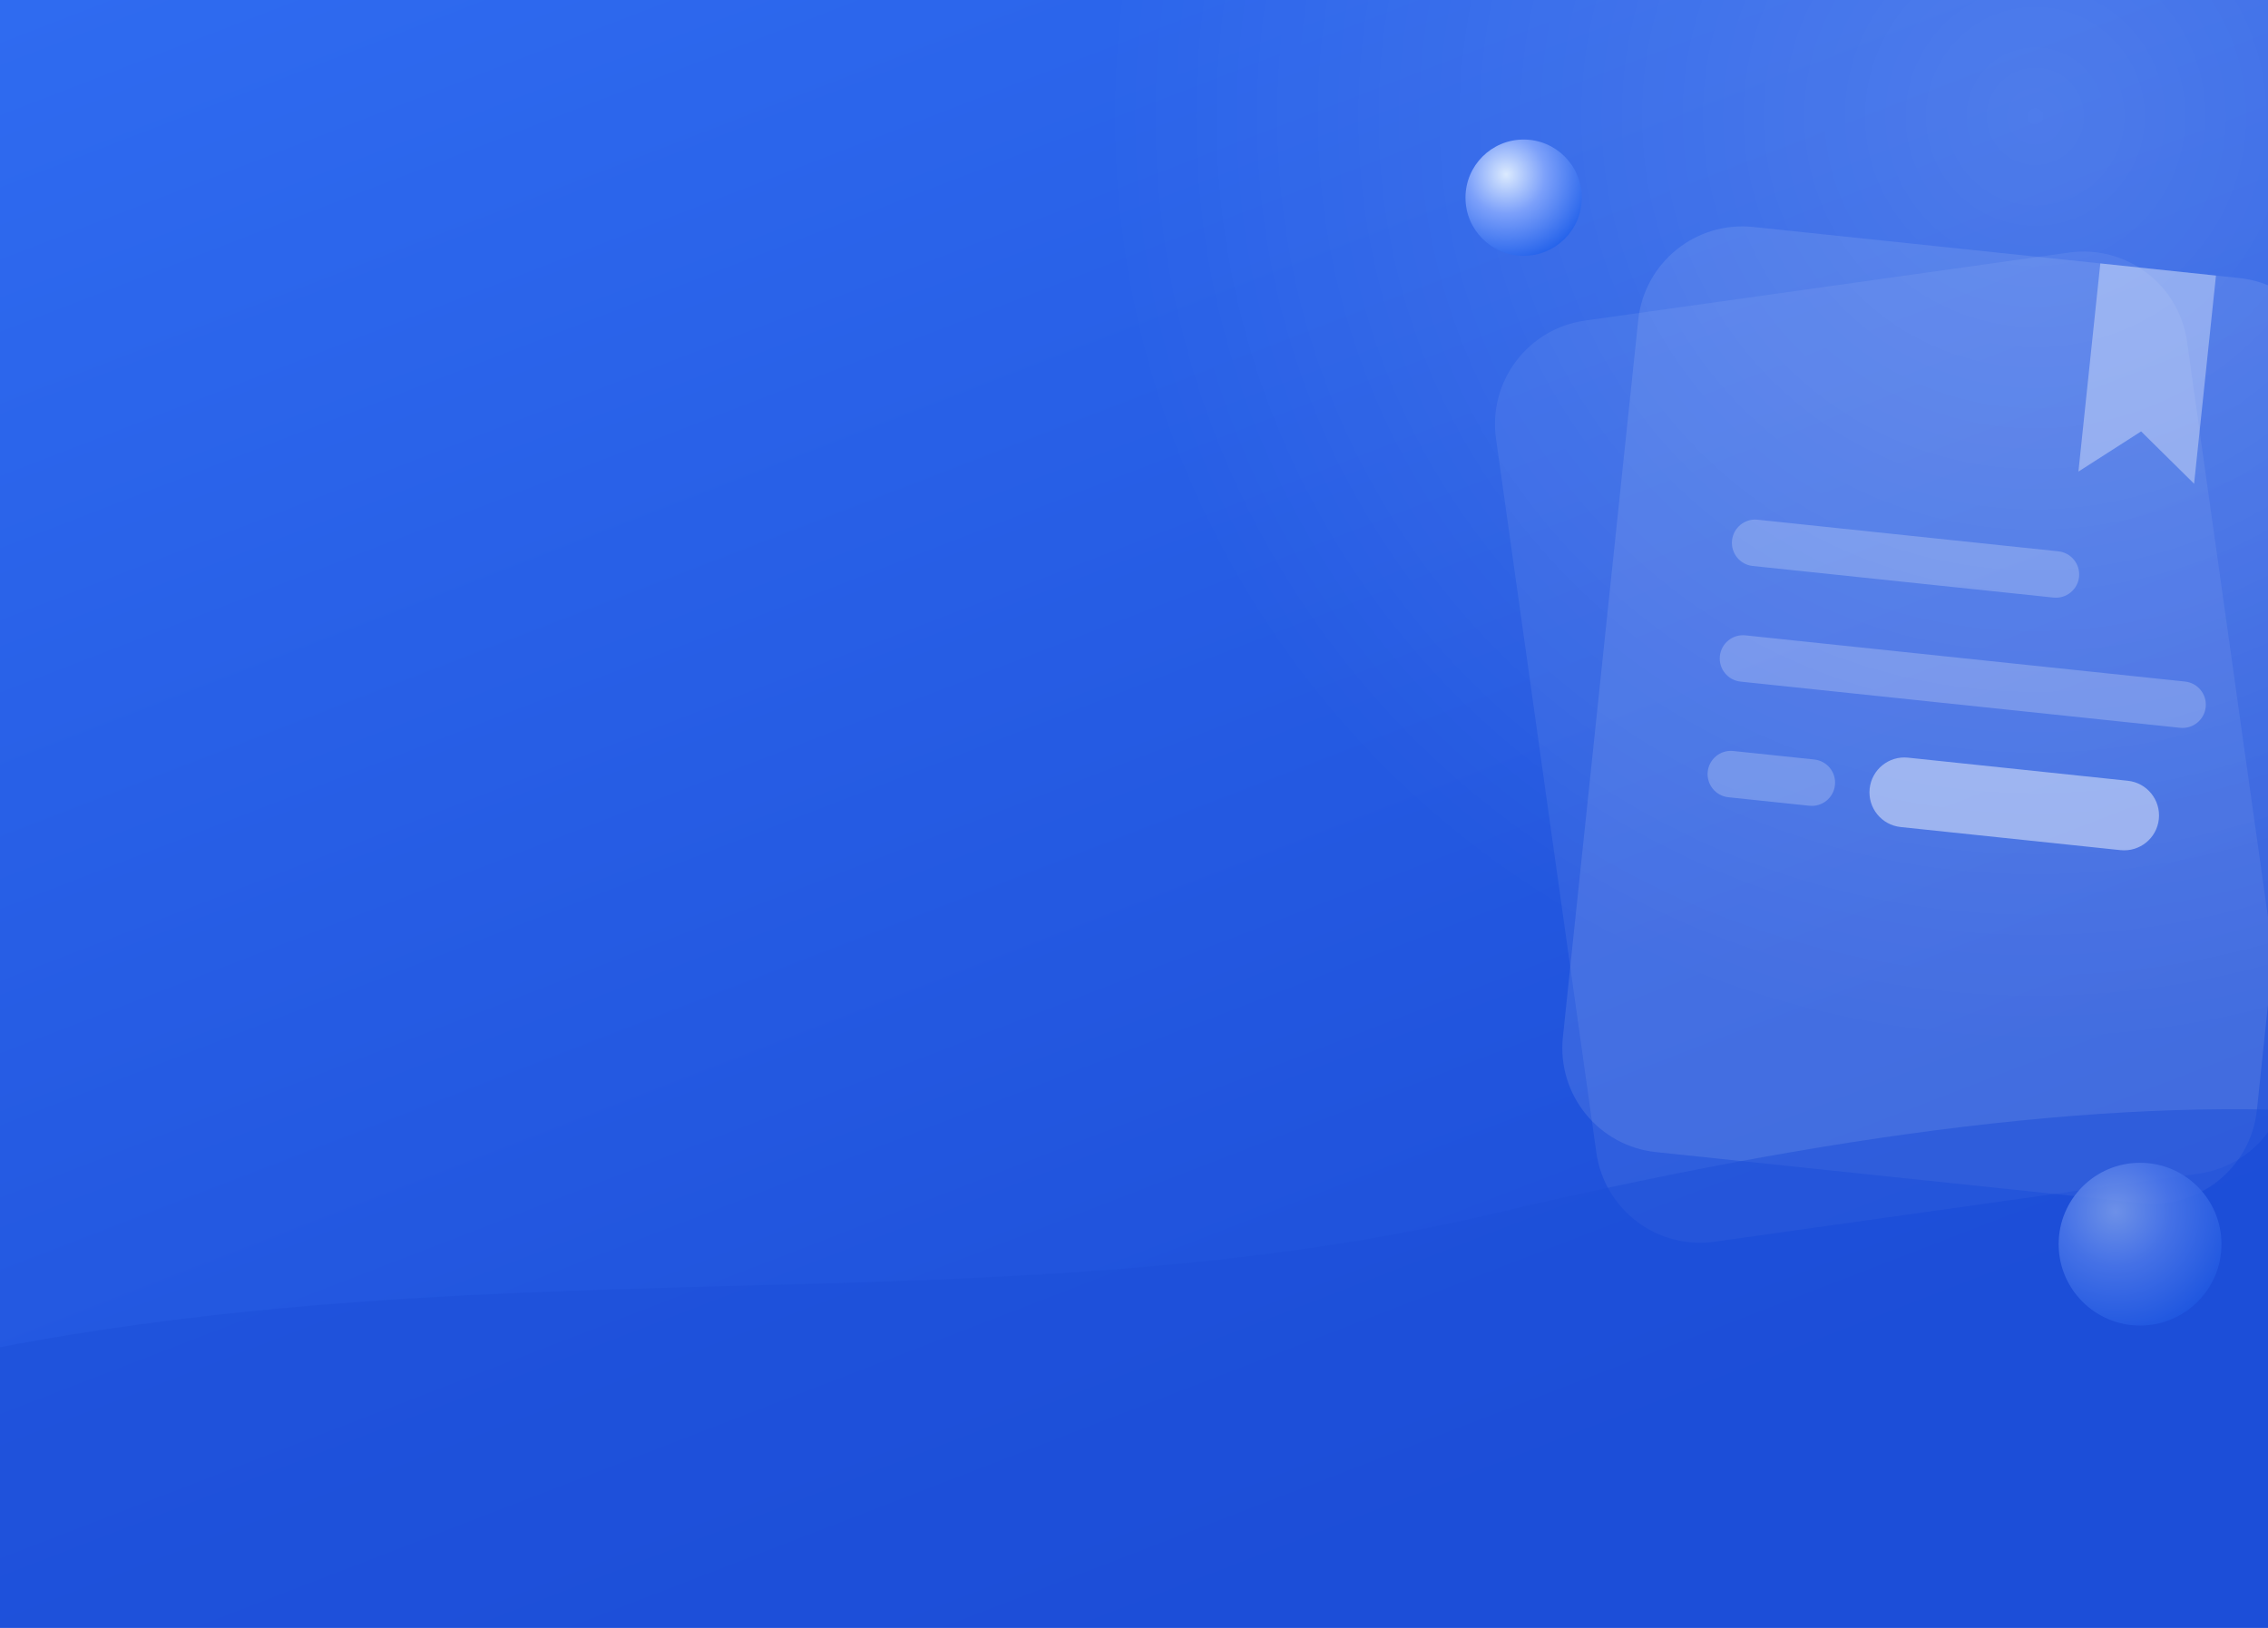
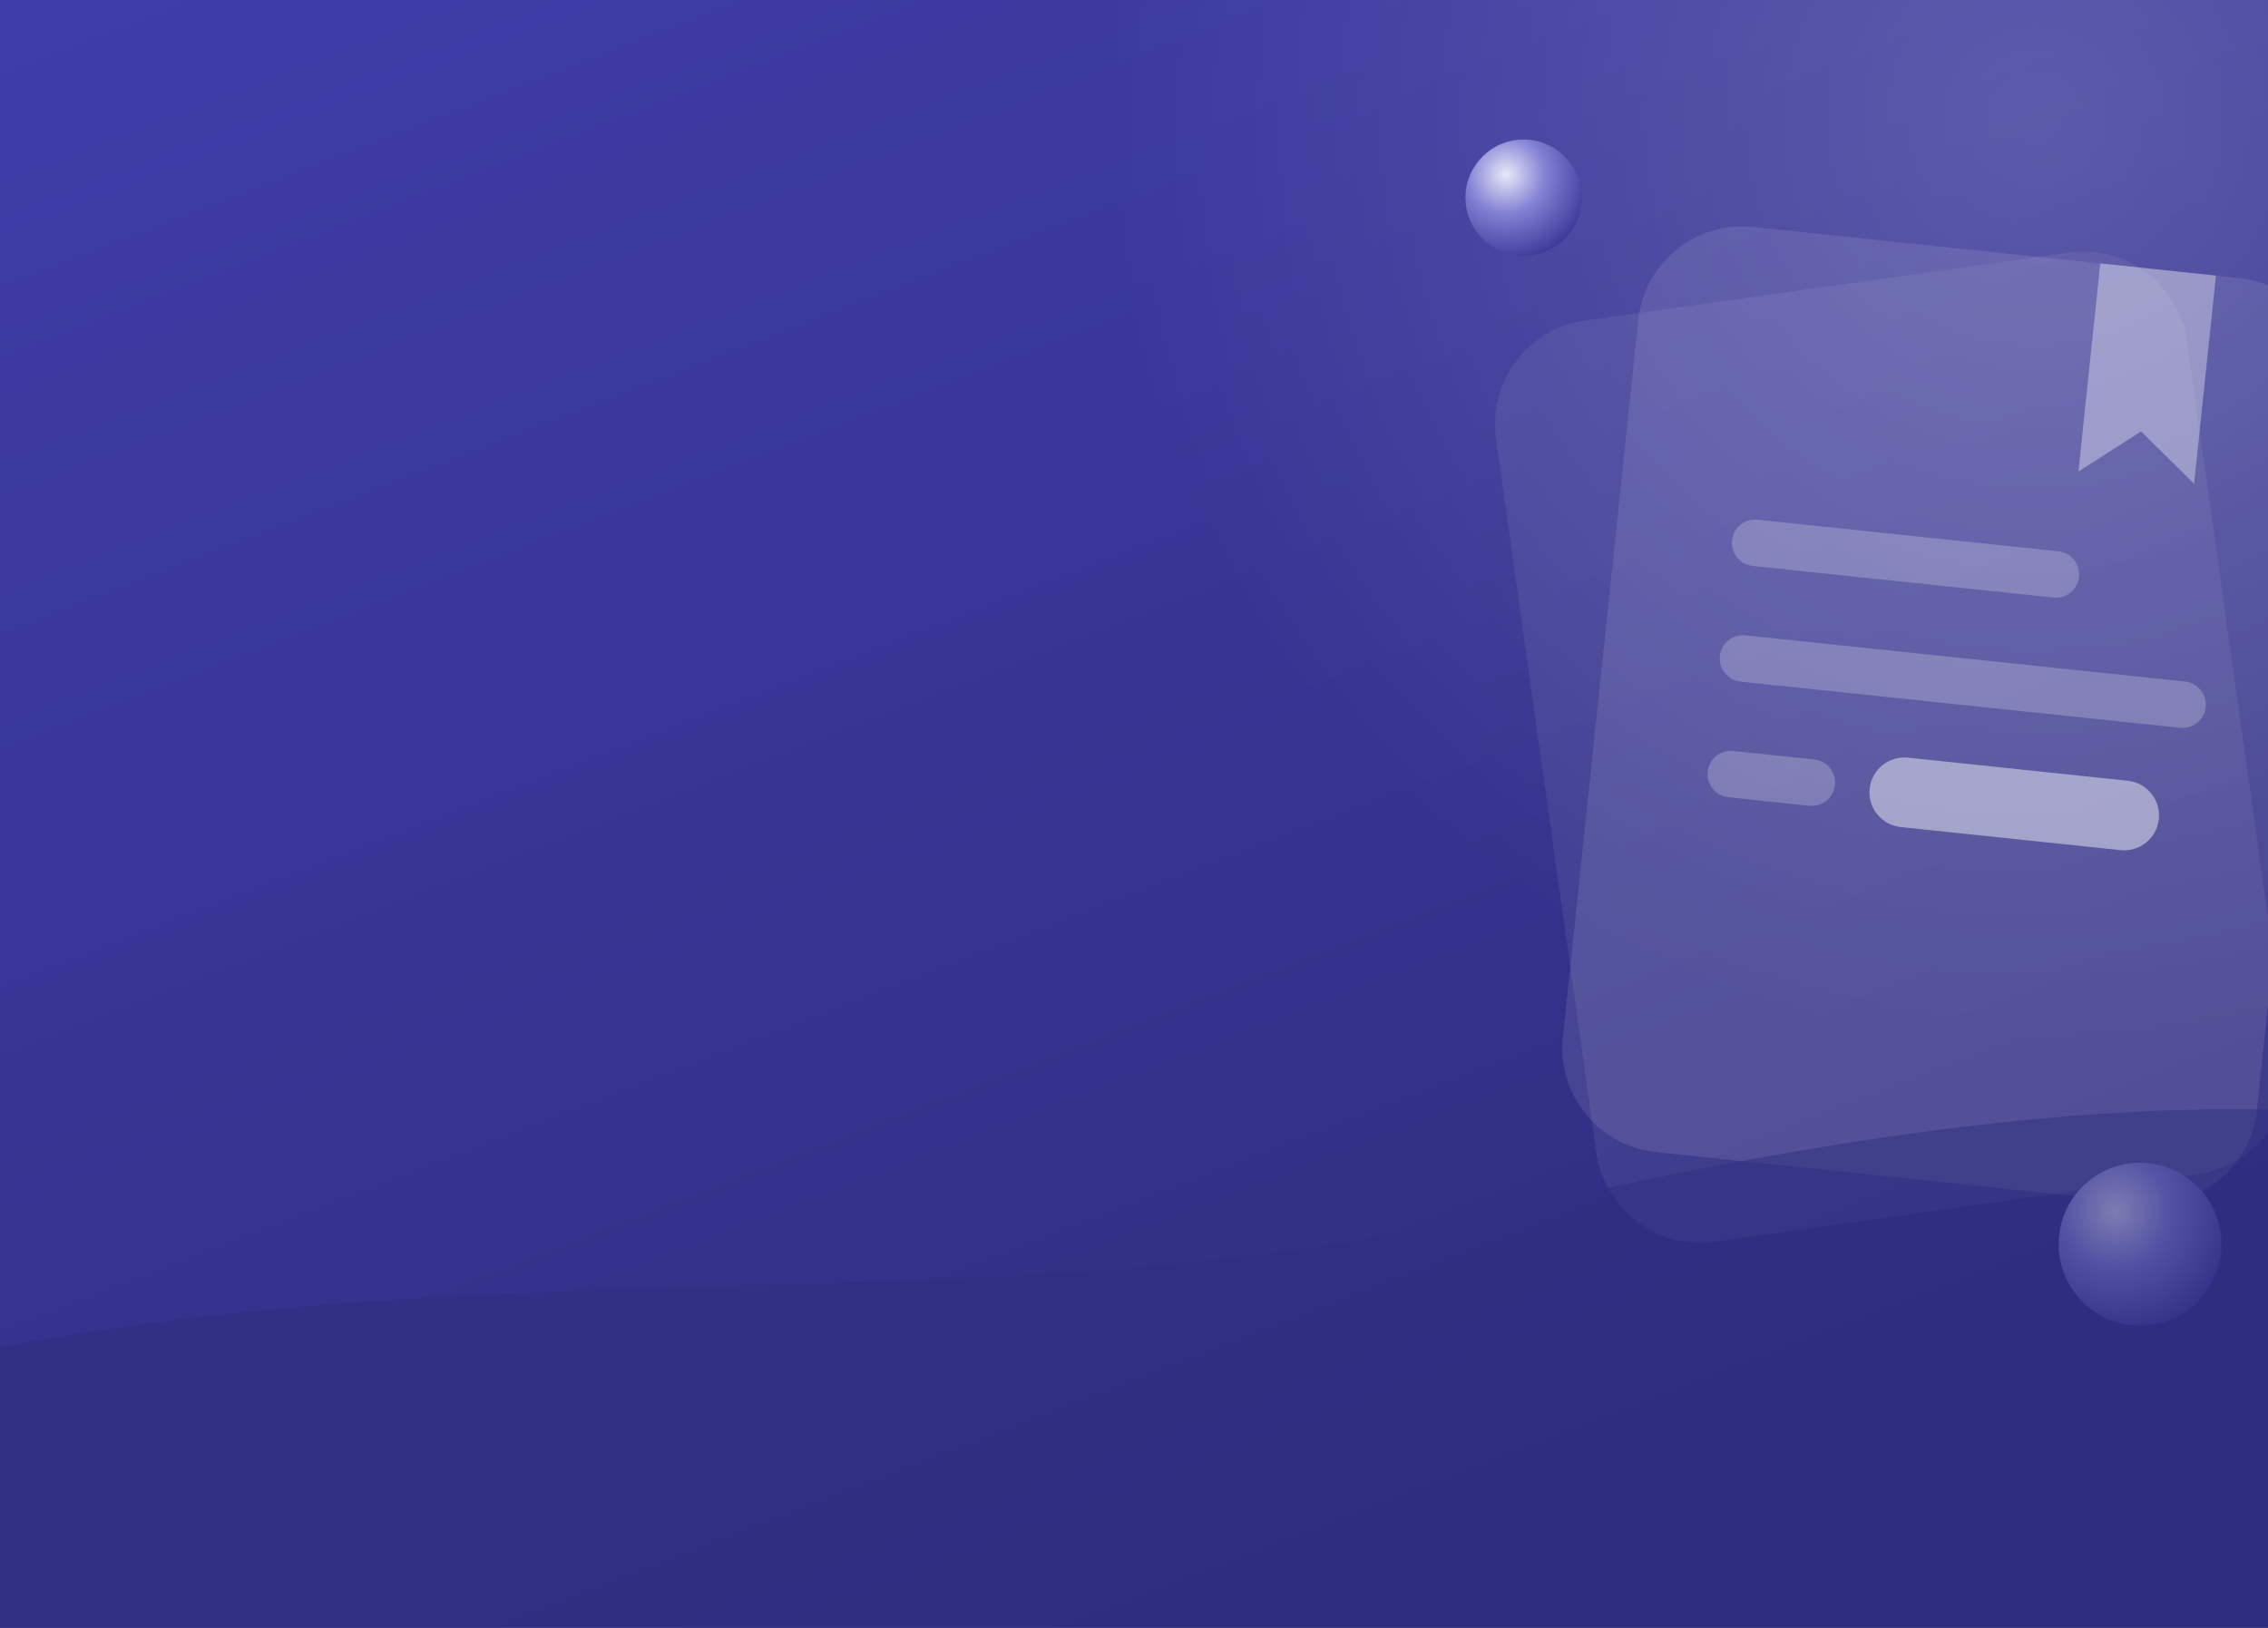
<svg xmlns="http://www.w3.org/2000/svg" viewBox="0 0 390 280">
  <defs>
    <linearGradient id="bg" x1="0" y1="0" x2=".55" y2="1">
-       <stop offset="0" stop-color="#2F6BF0" />
-       <stop offset="1" stop-color="#1D4ED8" />
+       <stop offset="0" stop-color="#3F3DA9" />
+       <stop offset="1" stop-color="#2F2E80" />
    </linearGradient>
    <radialGradient id="glow" cx="350" cy="20" r="160" gradientUnits="userSpaceOnUse">
      <stop offset="0" stop-color="#FFFFFF" stop-opacity=".18" />
      <stop offset="1" stop-color="#FFFFFF" stop-opacity="0" />
    </radialGradient>
    <radialGradient id="orb" cx=".35" cy=".3" r=".75">
-       <stop offset="0" stop-color="#DBEAFE" />
-       <stop offset=".45" stop-color="#7CA0FA" />
-       <stop offset="1" stop-color="#2563EB" />
+       <stop offset="0" stop-color="#E8E8F6" />
+       <stop offset=".45" stop-color="#8281D5" />
+       <stop offset="1" stop-color="#3B3A98" />
    </radialGradient>
  </defs>
  <rect width="390" height="280" fill="url(#bg)" />
  <rect width="390" height="280" fill="url(#glow)" />
  <g transform="translate(314 120) rotate(-8)">
    <rect x="-50" y="-70" width="120" height="160" rx="18" fill="#FFFFFF" fill-opacity=".07" />
  </g>
  <g transform="translate(326 112) rotate(6)">
    <rect x="-50" y="-70" width="120" height="160" rx="18" fill="#FFFFFF" fill-opacity=".1" />
    <path d="M28,-70 L48,-70 L48,-34 L38,-42 L28,-34 Z" fill="#FFFFFF" fill-opacity=".35" />
    <rect x="-30" y="-20" width="60" height="8" rx="4" fill="#FFFFFF" fill-opacity=".22" />
    <rect x="-30" y="0" width="84" height="8" rx="4" fill="#FFFFFF" fill-opacity=".22" />
    <rect x="-30" y="20" width="22" height="8" rx="4" fill="#FFFFFF" fill-opacity=".22" />
    <rect x="-2" y="18" width="50" height="12" rx="6" fill="#FFFFFF" fill-opacity=".45" />
  </g>
  <circle cx="262" cy="34" r="10" fill="url(#orb)" />
  <circle cx="368" cy="214" r="14" fill="url(#orb)" opacity=".85" />
-   <path d="M-20,236 C80,212 170,230 260,208 C320,194 370,188 410,192 L410,280 L-20,280 Z" fill="#1D4ED8" fill-opacity=".5" />
+   <path d="M-20,236 C80,212 170,230 260,208 C320,194 370,188 410,192 L410,280 L-20,280 Z" fill="#2F2E80" fill-opacity=".5" />
</svg>
